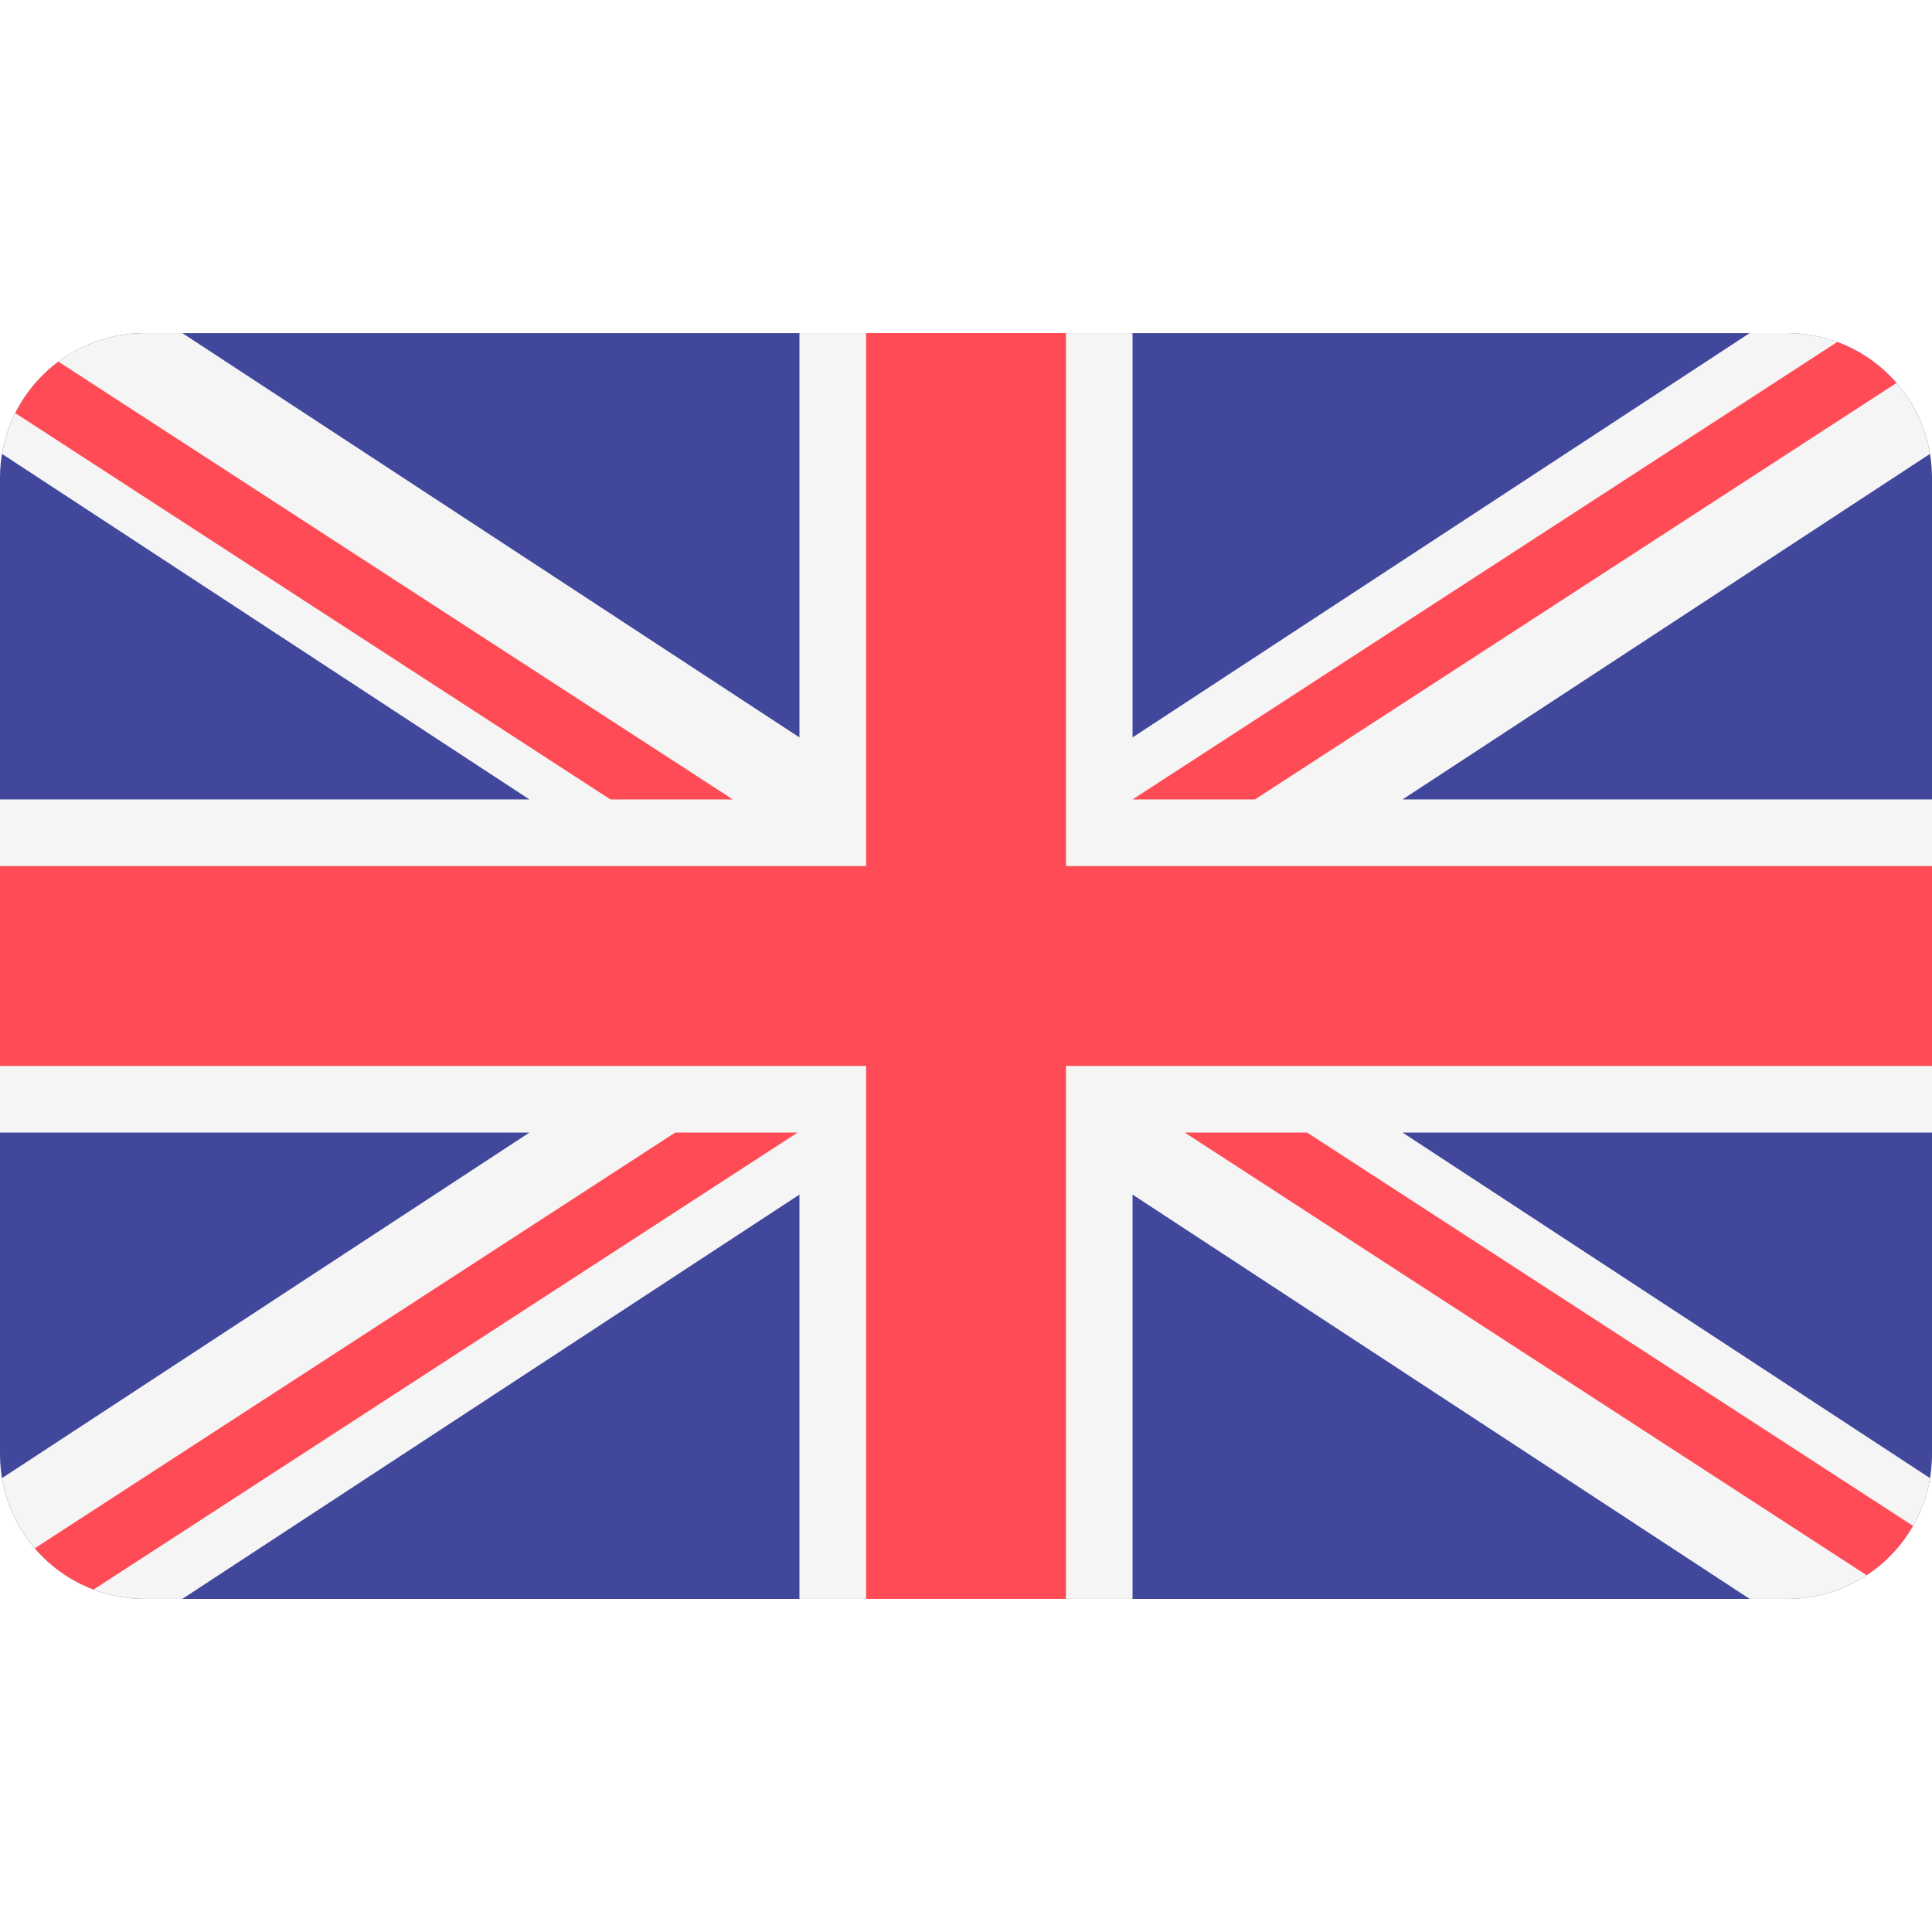
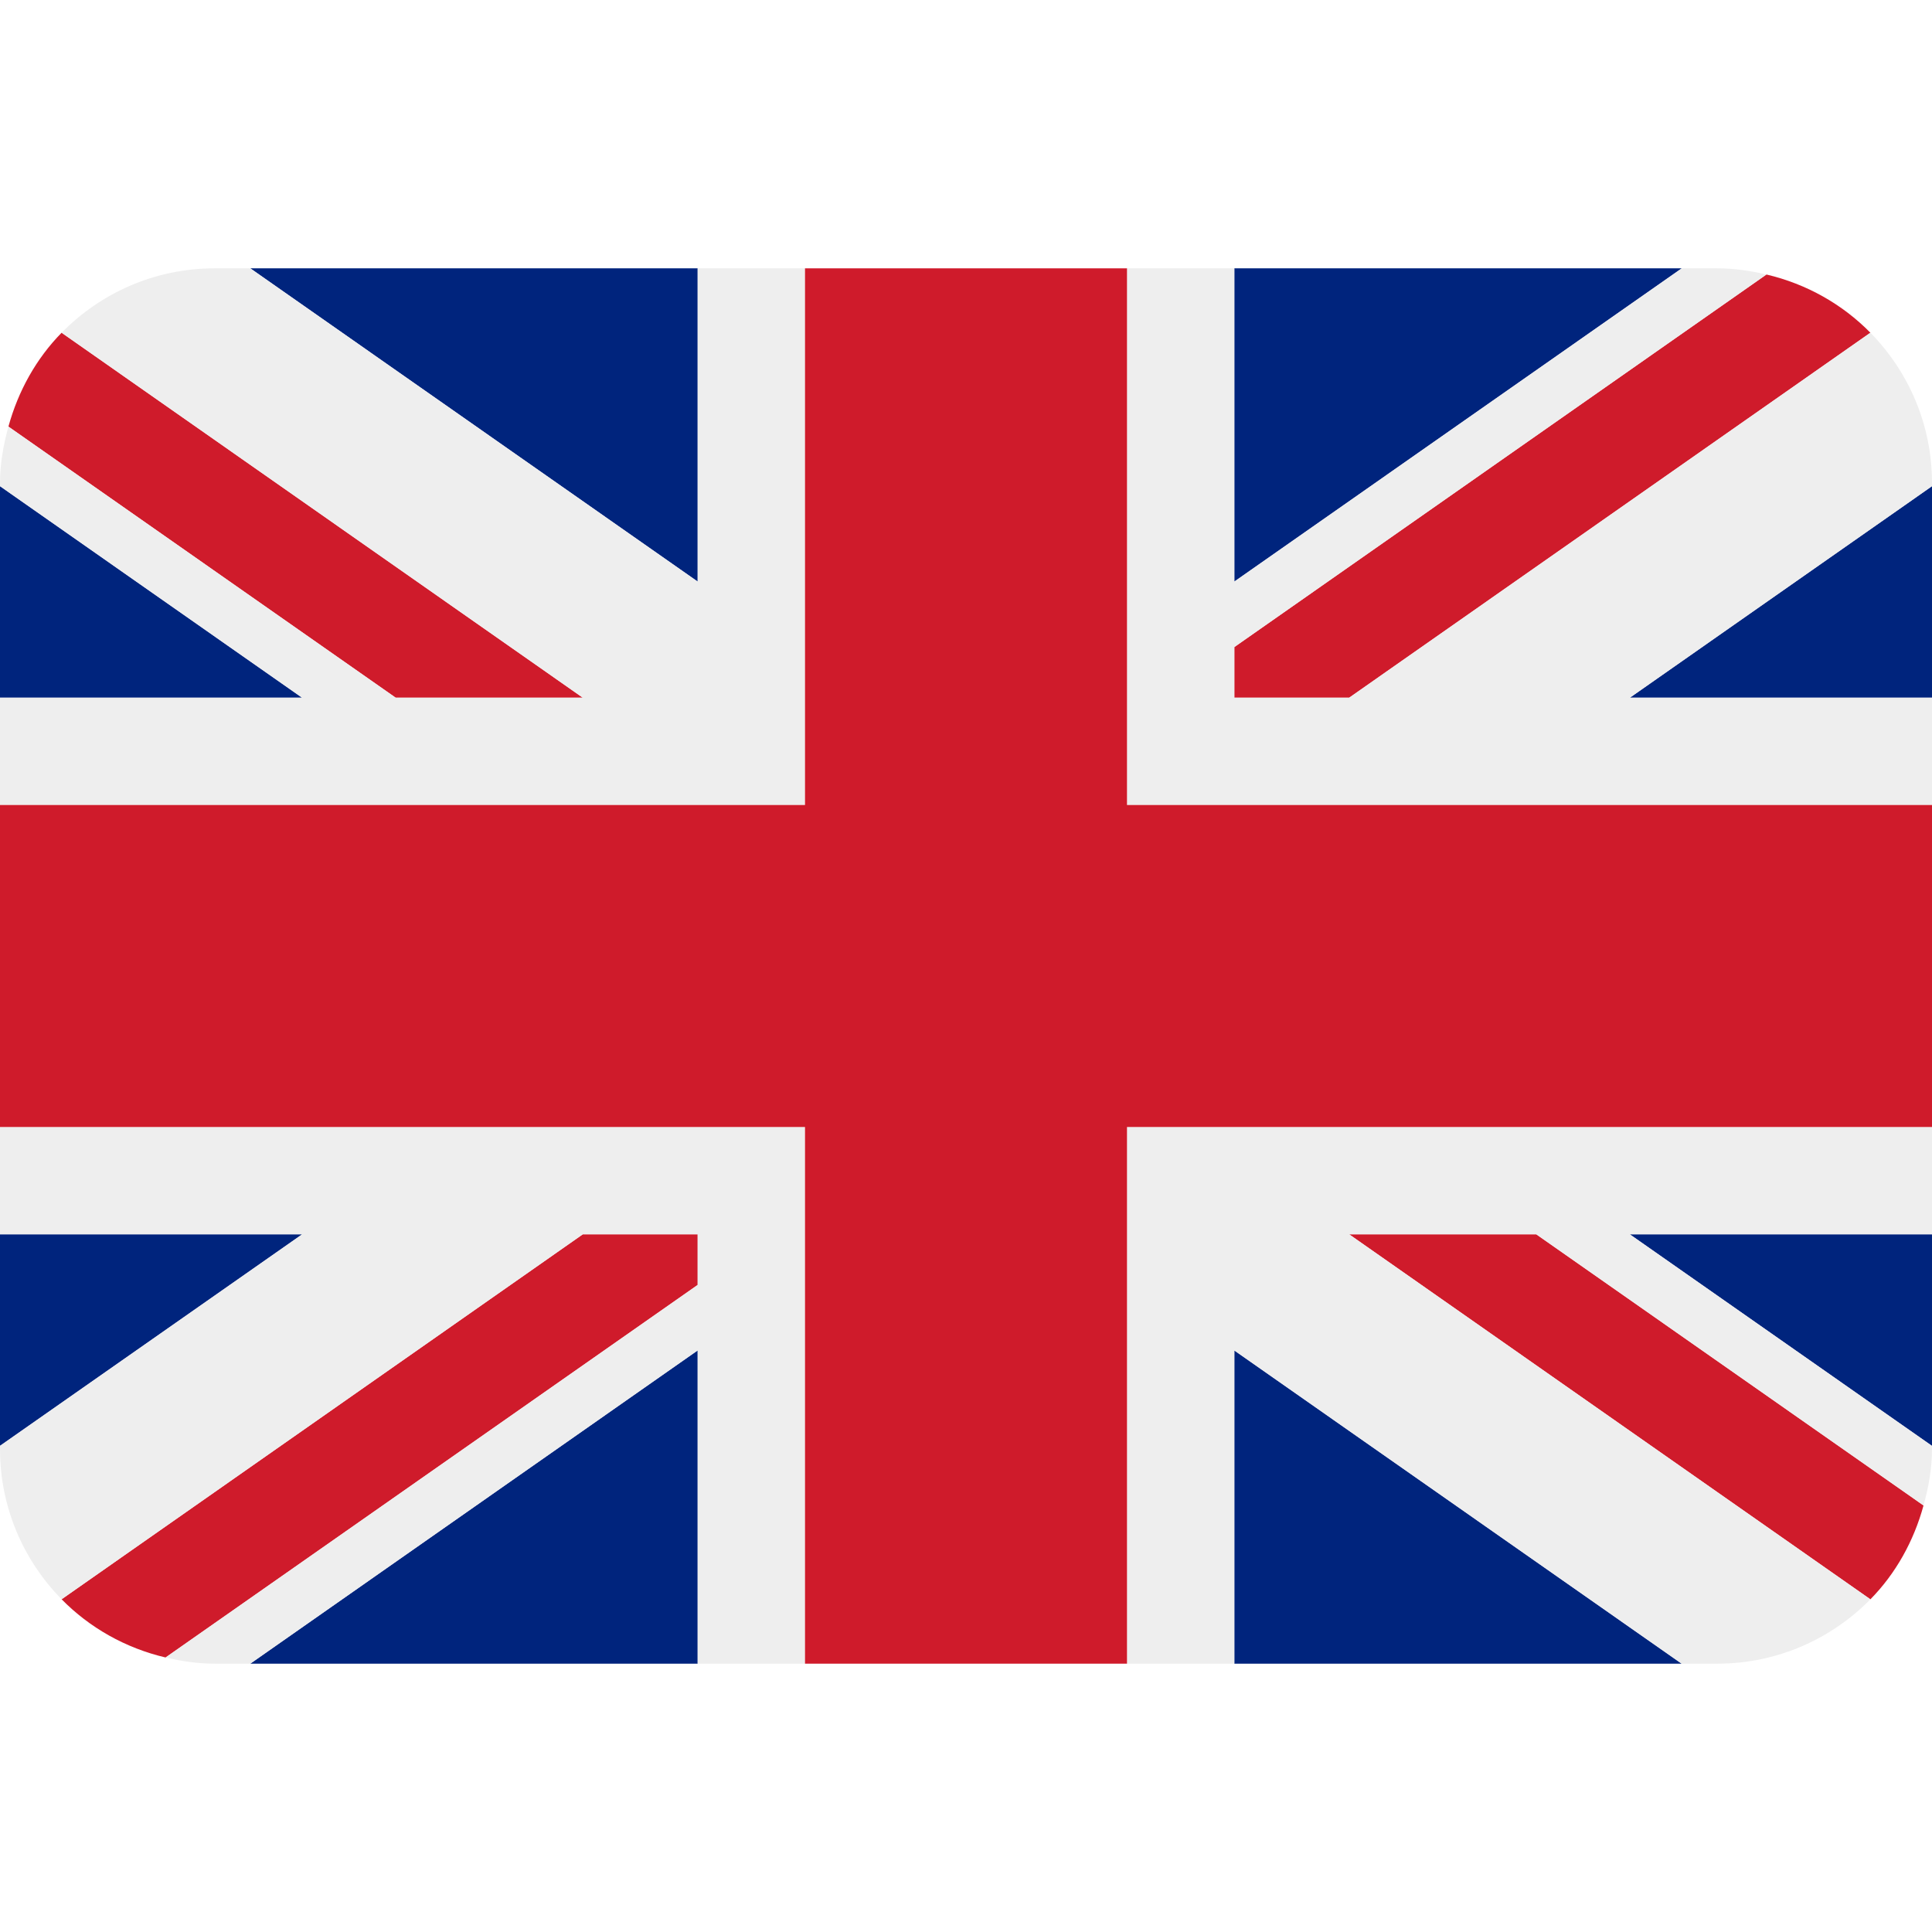
- <svg xmlns="http://www.w3.org/2000/svg" height="800px" width="800px" version="1.1" id="Layer_1" viewBox="0 0 512 512" xml:space="preserve">
-   <path style="fill:#41479B;" d="M473.655,88.276H38.345C17.167,88.276,0,105.443,0,126.621V385.38  c0,21.177,17.167,38.345,38.345,38.345h435.31c21.177,0,38.345-17.167,38.345-38.345V126.621  C512,105.443,494.833,88.276,473.655,88.276z" />
-   <path style="fill:#F5F5F5;" d="M511.469,120.282c-3.022-18.159-18.797-32.007-37.814-32.007h-9.977l-163.54,107.147V88.276h-88.276  v107.147L48.322,88.276h-9.977c-19.017,0-34.792,13.847-37.814,32.007l139.778,91.58H0v88.276h140.309L0.531,391.717  c3.022,18.159,18.797,32.007,37.814,32.007h9.977l163.54-107.147v107.147h88.276V316.577l163.54,107.147h9.977  c19.017,0,34.792-13.847,37.814-32.007l-139.778-91.58H512v-88.276H371.691L511.469,120.282z" />
-   <g>
-     <polygon style="fill:#FF4B55;" points="282.483,88.276 229.517,88.276 229.517,229.517 0,229.517 0,282.483 229.517,282.483    229.517,423.724 282.483,423.724 282.483,282.483 512,282.483 512,229.517 282.483,229.517  " />
-     <path style="fill:#FF4B55;" d="M24.793,421.252l186.583-121.114h-32.428L9.224,410.31   C13.377,415.157,18.714,418.955,24.793,421.252z" />
-     <path style="fill:#FF4B55;" d="M346.388,300.138H313.96l180.716,117.305c5.057-3.321,9.277-7.807,12.287-13.075L346.388,300.138z" />
-     <path style="fill:#FF4B55;" d="M4.049,109.475l157.73,102.387h32.428L15.475,95.842C10.676,99.414,6.749,104.084,4.049,109.475z" />
-     <path style="fill:#FF4B55;" d="M332.566,211.862l170.035-110.375c-4.199-4.831-9.578-8.607-15.699-10.86L300.138,211.862H332.566z" />
-   </g>
+ <svg xmlns="http://www.w3.org/2000/svg" viewBox="0 0 36 36">
+   <path fill="#00247D" d="M0 9.059V13h5.628zM4.664 31H13v-5.837zM23 25.164V31h8.335zM0 23v3.941L5.63 23zM31.337 5H23v5.837zM36 26.942V23h-5.631zM36 13V9.059L30.371 13zM13 5H4.664L13 10.837z" />
+   <path fill="#CF1B2B" d="M25.14 23l9.712 6.801c.471-.479.808-1.082.99-1.749L28.627 23H25.14zM13 23h-2.141l-9.711 6.8c.521.53 1.189.909 1.938 1.085L13 23.943V23zm10-10h2.141l9.711-6.8c-.521-.53-1.188-.909-1.937-1.085L23 12.057V13zm-12.141 0L1.148 6.2C.677 6.68.34 7.282.157 7.949L7.372 13h3.487z" />
+   <path fill="#EEE" d="M36 21H21v10h2v-5.836L31.335 31H32c1.117 0 2.126-.461 2.852-1.199L25.14 23h3.487l7.215 5.052c.093-.337.158-.686.158-1.052v-.058L30.369 23H36v-2zM0 21v2h5.63L0 26.941V27c0 1.091.439 2.078 1.148 2.8l9.711-6.8H13v.943l-9.914 6.941c.294.07.598.116.914.116h.664L13 25.163V31h2V21H0zM36 9c0-1.091-.439-2.078-1.148-2.8L25.141 13H23v-.943l9.915-6.942C32.62 5.046 32.316 5 32 5h-.663L23 10.837V5h-2v10h15v-2h-5.629L36 9.059V9zM13 5v5.837L4.664 5H4c-1.118 0-2.126.461-2.852 1.2l9.711 6.8H7.372L.157 7.949C.065 8.286 0 8.634 0 9v.059L5.628 13H0v2h15V5h-2z" />
+   <path fill="#CF1B2B" d="M21 15V5h-6v10H0v6h15v10h6V21h15v-6z" />
</svg>
